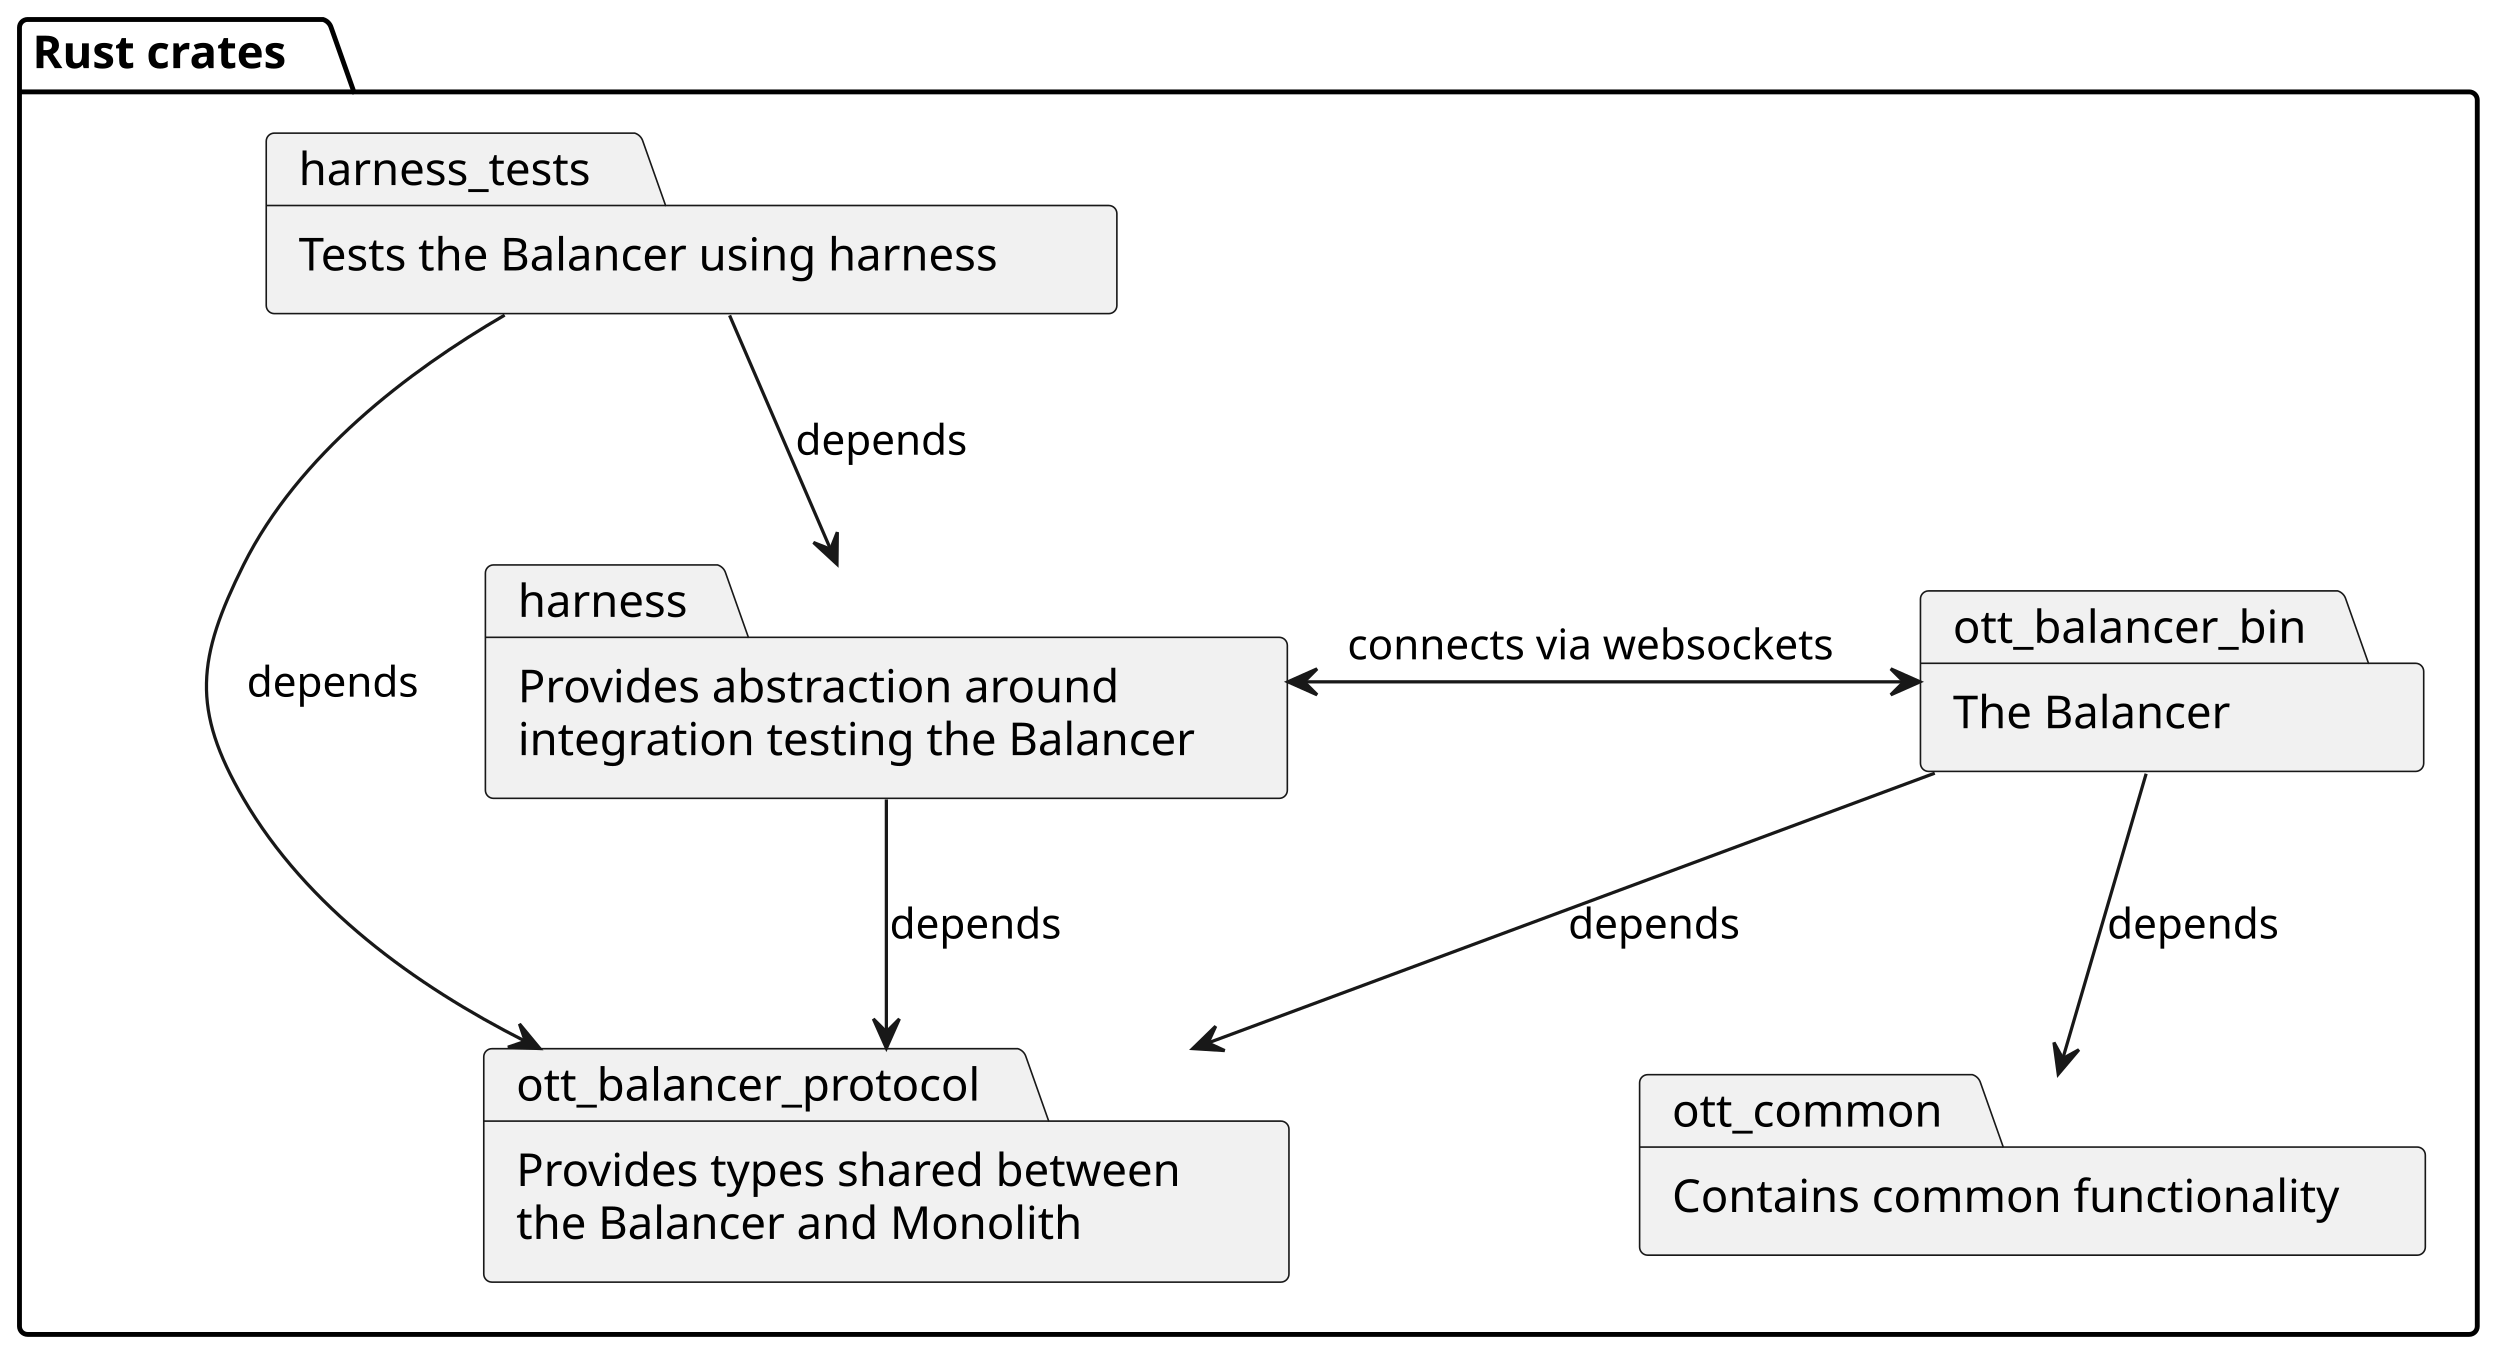
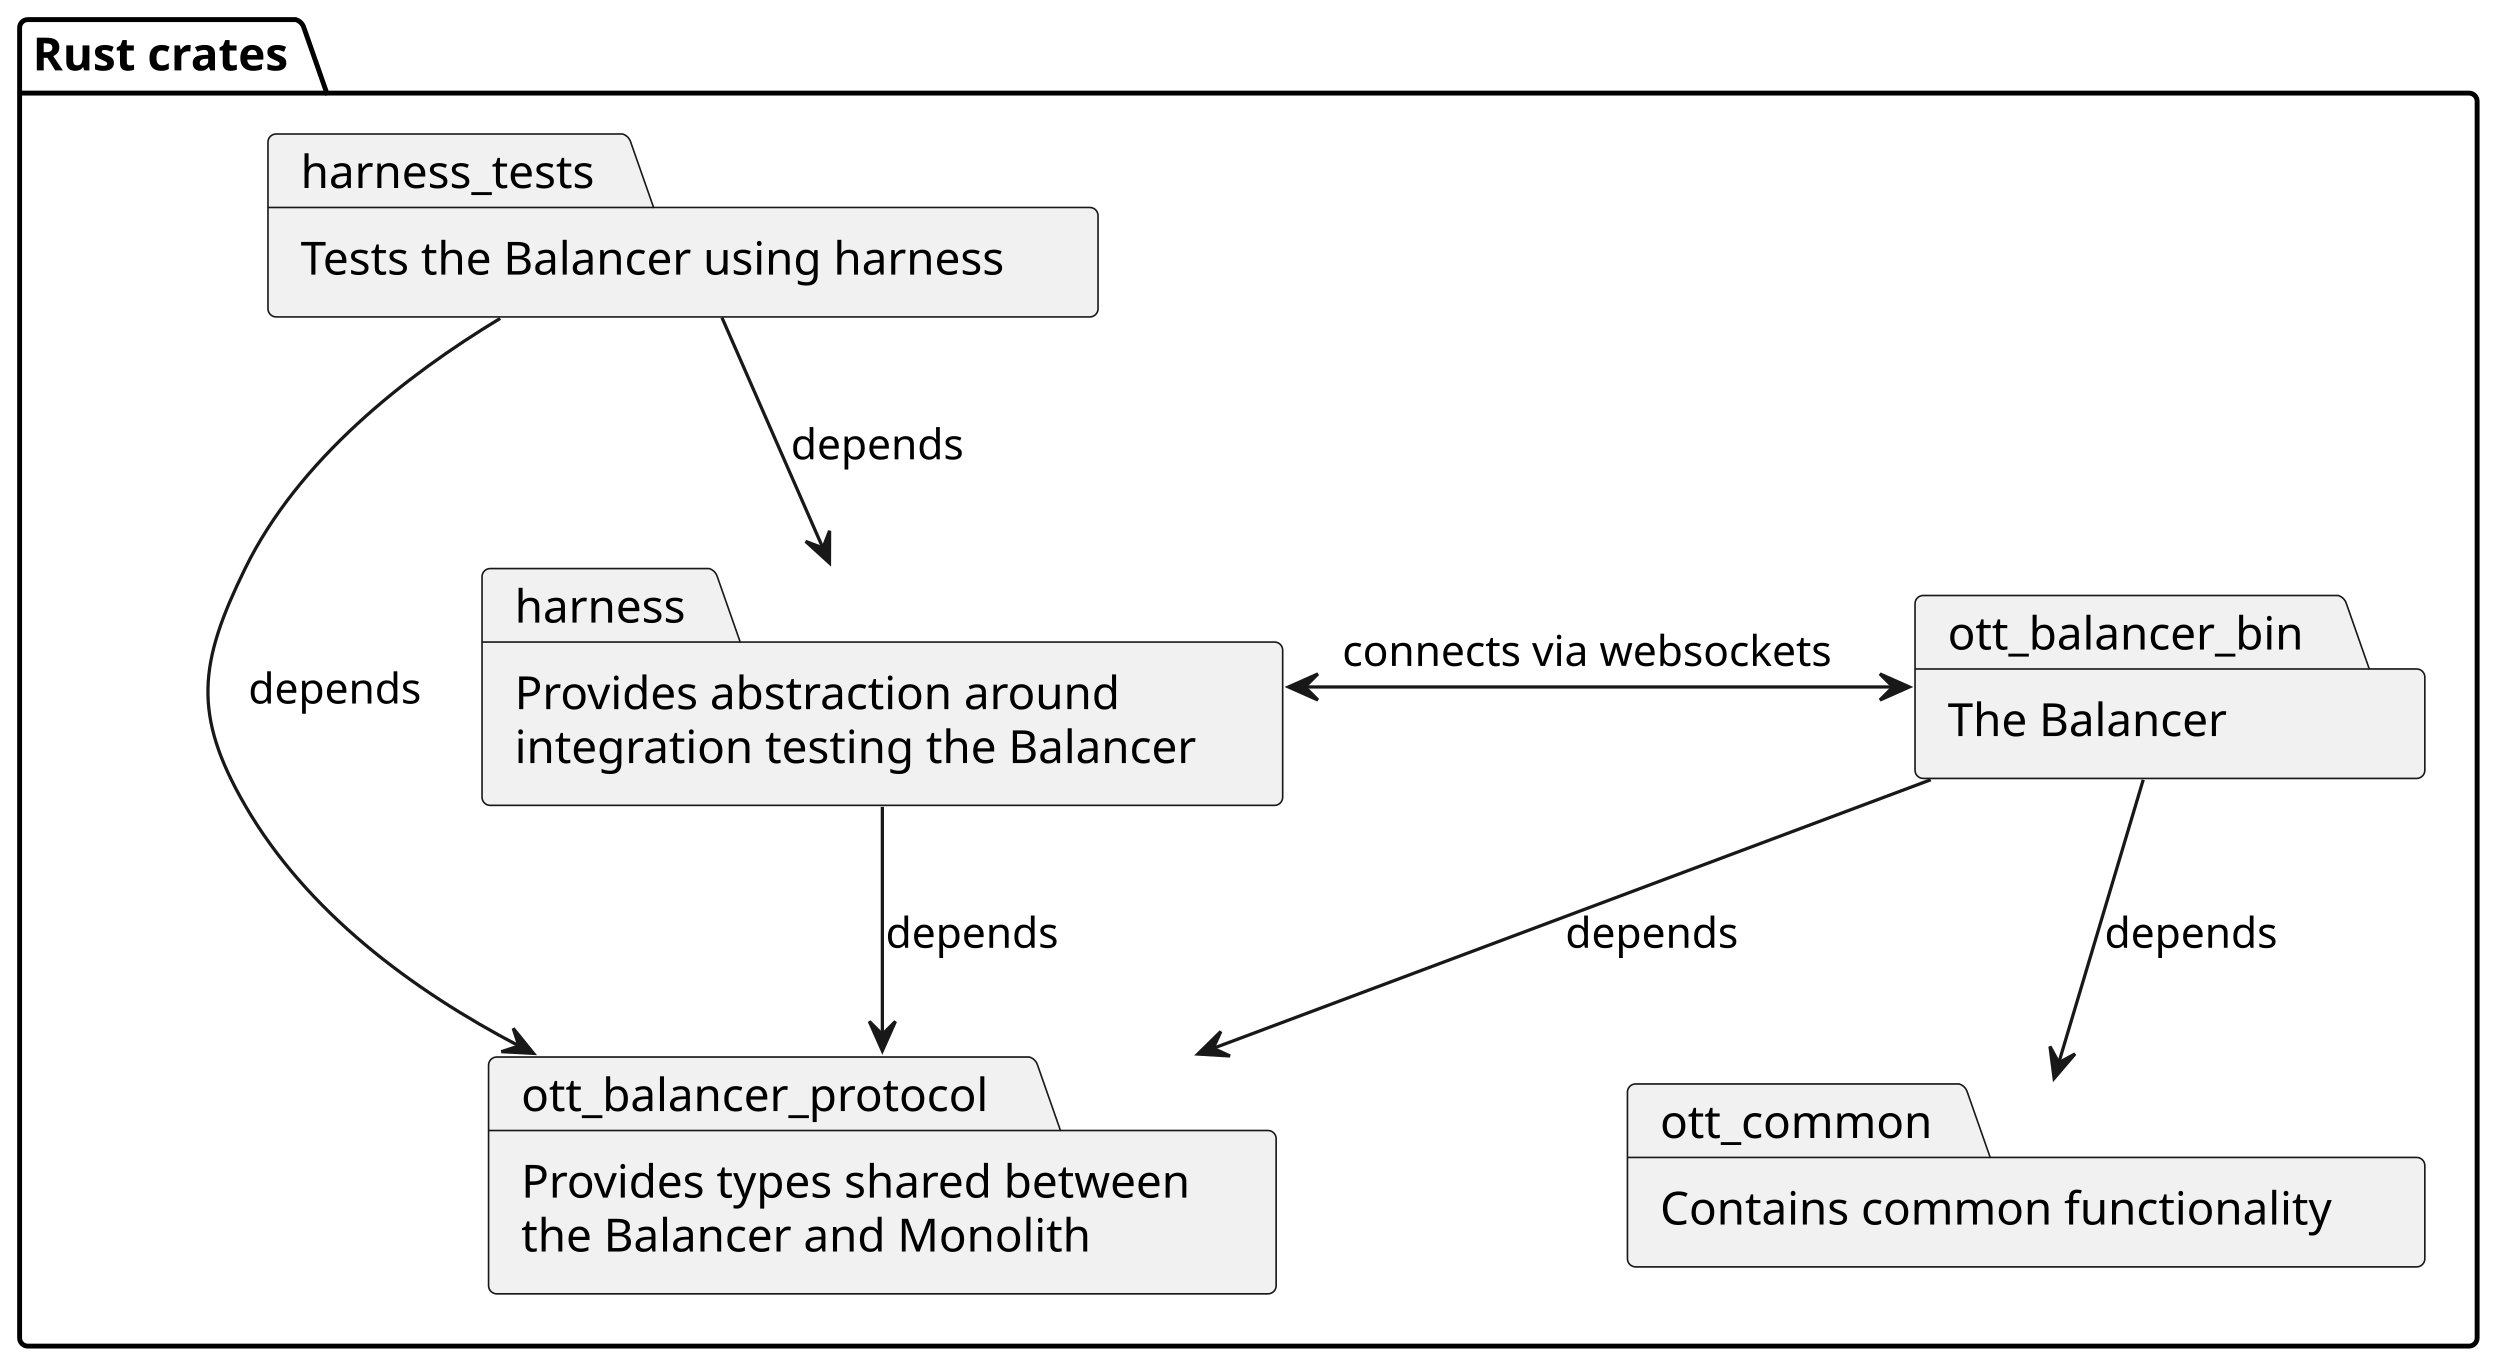
- <svg xmlns="http://www.w3.org/2000/svg" contentStyleType="text/css" height="418px" preserveAspectRatio="none" style="width:770px;height:418px;background:#FFFFFF;" version="1.1" viewBox="0 0 770 418" width="770px" zoomAndPan="magnify">
+ <svg xmlns="http://www.w3.org/2000/svg" contentStyleType="text/css" height="418px" preserveAspectRatio="none" style="width:765px;height:418px;background:#FFFFFF;" version="1.1" viewBox="0 0 765 418" width="765px" zoomAndPan="magnify">
  <defs />
  <g>
    <g id="cluster_Rust crates">
-       <path d="M8.5,6 L99.5,6 A3.75,3.75 0 0 1 102,8.5 L109,28.297 L760.5,28.297 A2.5,2.5 0 0 1 763,30.797 L763,408.5 A2.5,2.5 0 0 1 760.5,411 L8.5,411 A2.5,2.5 0 0 1 6,408.5 L6,8.5 A2.5,2.5 0 0 1 8.5,6 " fill="none" style="stroke:#000000;stroke-width:1.5;" />
-       <line style="stroke:#000000;stroke-width:1.5;" x1="6" x2="109" y1="28.297" y2="28.297" />
-       <text fill="#000000" font-family="sans-serif" font-size="14" font-weight="bold" lengthAdjust="spacing" textLength="90" x="10" y="20.995">Rust crates</text>
+       <path d="M8.5,6 L90.5,6 A3.75,3.75 0 0 1 93,8.5 L100,28.488 L755.5,28.488 A2.5,2.5 0 0 1 758,30.988 L758,409.41 A2.5,2.5 0 0 1 755.5,411.91 L8.5,411.91 A2.5,2.5 0 0 1 6,409.41 L6,8.5 A2.5,2.5 0 0 1 8.5,6 " fill="none" style="stroke:#000000;stroke-width:1.5;" />
+       <line style="stroke:#000000;stroke-width:1.5;" x1="6" x2="100" y1="28.488" y2="28.488" />
+       <text fill="#000000" font-family="sans-serif" font-size="14" font-weight="bold" lengthAdjust="spacing" textLength="81" x="10" y="21.535">Rust crates</text>
    </g>
    <g id="elem_ott_common">
-       <path d="M507.5,331 L607.5,331 A3.75,3.75 0 0 1 610,333.5 L617,353.297 L744.5,353.297 A2.5,2.5 0 0 1 747,355.797 L747,384.094 A2.5,2.5 0 0 1 744.5,386.594 L507.5,386.594 A2.5,2.5 0 0 1 505,384.094 L505,333.5 A2.5,2.5 0 0 1 507.5,331 " fill="#F1F1F1" style="stroke:#181818;stroke-width:0.5;" />
-       <line style="stroke:#181818;stroke-width:0.5;" x1="505" x2="617" y1="353.297" y2="353.297" />
-       <text fill="#000000" font-family="sans-serif" font-size="14" lengthAdjust="spacing" textLength="87" x="515" y="346.995">ott_common</text>
-       <text fill="#000000" font-family="sans-serif" font-size="14" lengthAdjust="spacing" textLength="212" x="515" y="373.292">Contains common functionality</text>
+       <path d="M500.5,331.69 L599.5,331.69 A3.75,3.75 0 0 1 602,334.19 L609,354.178 L739.5,354.178 A2.5,2.5 0 0 1 742,356.678 L742,385.167 A2.5,2.5 0 0 1 739.5,387.667 L500.5,387.667 A2.5,2.5 0 0 1 498,385.167 L498,334.19 A2.5,2.5 0 0 1 500.5,331.69 " fill="#F1F1F1" style="stroke:#181818;stroke-width:0.5;" />
+       <line style="stroke:#181818;stroke-width:0.5;" x1="498" x2="609" y1="354.178" y2="354.178" />
+       <text fill="#000000" font-family="sans-serif" font-size="14" lengthAdjust="spacing" textLength="86" x="508" y="348.225">ott_common</text>
+       <text fill="#000000" font-family="sans-serif" font-size="14" lengthAdjust="spacing" textLength="214" x="508" y="374.713">Contains common functionality</text>
    </g>
    <g id="elem_ott_balancer_bin">
-       <path d="M594,182 L720,182 A3.75,3.75 0 0 1 722.5,184.5 L729.5,204.297 L744,204.297 A2.5,2.5 0 0 1 746.5,206.797 L746.5,235.094 A2.5,2.5 0 0 1 744,237.594 L594,237.594 A2.5,2.5 0 0 1 591.5,235.094 L591.5,184.5 A2.5,2.5 0 0 1 594,182 " fill="#F1F1F1" style="stroke:#181818;stroke-width:0.5;" />
-       <line style="stroke:#181818;stroke-width:0.5;" x1="591.5" x2="729.5" y1="204.297" y2="204.297" />
-       <text fill="#000000" font-family="sans-serif" font-size="14" lengthAdjust="spacing" textLength="113" x="601.5" y="197.995">ott_balancer_bin</text>
-       <text fill="#000000" font-family="sans-serif" font-size="14" lengthAdjust="spacing" textLength="91" x="601.5" y="224.292">The Balancer</text>
+       <path d="M588.5,182.22 L715.5,182.22 A3.75,3.75 0 0 1 718,184.72 L725,204.708 L739.5,204.708 A2.5,2.5 0 0 1 742,207.208 L742,235.697 A2.5,2.5 0 0 1 739.5,238.197 L588.5,238.197 A2.5,2.5 0 0 1 586,235.697 L586,184.72 A2.5,2.5 0 0 1 588.5,182.22 " fill="#F1F1F1" style="stroke:#181818;stroke-width:0.5;" />
+       <line style="stroke:#181818;stroke-width:0.5;" x1="586" x2="725" y1="204.708" y2="204.708" />
+       <text fill="#000000" font-family="sans-serif" font-size="14" lengthAdjust="spacing" textLength="114" x="596" y="198.755">ott_balancer_bin</text>
+       <text fill="#000000" font-family="sans-serif" font-size="14" lengthAdjust="spacing" textLength="88" x="596" y="225.243">The Balancer</text>
    </g>
    <g id="elem_ott_balancer_protocol">
-       <path d="M151.5,323 L313.5,323 A3.75,3.75 0 0 1 316,325.5 L323,345.297 L394.5,345.297 A2.5,2.5 0 0 1 397,347.797 L397,392.391 A2.5,2.5 0 0 1 394.5,394.891 L151.5,394.891 A2.5,2.5 0 0 1 149,392.391 L149,325.5 A2.5,2.5 0 0 1 151.5,323 " fill="#F1F1F1" style="stroke:#181818;stroke-width:0.5;" />
-       <line style="stroke:#181818;stroke-width:0.5;" x1="149" x2="323" y1="345.297" y2="345.297" />
-       <text fill="#000000" font-family="sans-serif" font-size="14" lengthAdjust="spacing" textLength="149" x="159" y="338.995">ott_balancer_protocol</text>
-       <text fill="#000000" font-family="sans-serif" font-size="14" lengthAdjust="spacing" textLength="218" x="159" y="365.292">Provides types shared between</text>
-       <text fill="#000000" font-family="sans-serif" font-size="14" lengthAdjust="spacing" textLength="180" x="159" y="381.589">the Balancer and Monolith</text>
+       <path d="M152,323.45 L315,323.45 A3.75,3.75 0 0 1 317.5,325.95 L324.5,345.938 L388,345.938 A2.5,2.5 0 0 1 390.5,348.438 L390.5,393.415 A2.5,2.5 0 0 1 388,395.915 L152,395.915 A2.5,2.5 0 0 1 149.5,393.415 L149.5,325.95 A2.5,2.5 0 0 1 152,323.45 " fill="#F1F1F1" style="stroke:#181818;stroke-width:0.5;" />
+       <line style="stroke:#181818;stroke-width:0.5;" x1="149.5" x2="324.5" y1="345.938" y2="345.938" />
+       <text fill="#000000" font-family="sans-serif" font-size="14" lengthAdjust="spacing" textLength="150" x="159.5" y="339.985">ott_balancer_protocol</text>
+       <text fill="#000000" font-family="sans-serif" font-size="14" lengthAdjust="spacing" textLength="211" x="159.5" y="366.473">Provides types shared between</text>
+       <text fill="#000000" font-family="sans-serif" font-size="14" lengthAdjust="spacing" textLength="179" x="159.5" y="382.962">the Balancer and Monolith</text>
    </g>
    <g id="elem_harness">
-       <path d="M152,174 L221,174 A3.75,3.75 0 0 1 223.5,176.5 L230.5,196.297 L394,196.297 A2.5,2.5 0 0 1 396.5,198.797 L396.5,243.391 A2.5,2.5 0 0 1 394,245.891 L152,245.891 A2.5,2.5 0 0 1 149.5,243.391 L149.5,176.5 A2.5,2.5 0 0 1 152,174 " fill="#F1F1F1" style="stroke:#181818;stroke-width:0.5;" />
-       <line style="stroke:#181818;stroke-width:0.5;" x1="149.5" x2="230.5" y1="196.297" y2="196.297" />
-       <text fill="#000000" font-family="sans-serif" font-size="14" lengthAdjust="spacing" textLength="56" x="159.5" y="189.995">harness</text>
-       <text fill="#000000" font-family="sans-serif" font-size="14" lengthAdjust="spacing" textLength="193" x="159.5" y="216.292">Provides abstraction around</text>
-       <text fill="#000000" font-family="sans-serif" font-size="14" lengthAdjust="spacing" textLength="217" x="159.5" y="232.589">integration testing the Balancer</text>
+       <path d="M150,173.98 L217,173.98 A3.75,3.75 0 0 1 219.5,176.48 L226.5,196.468 L390,196.468 A2.5,2.5 0 0 1 392.5,198.968 L392.5,243.945 A2.5,2.5 0 0 1 390,246.445 L150,246.445 A2.5,2.5 0 0 1 147.5,243.945 L147.5,176.48 A2.5,2.5 0 0 1 150,173.98 " fill="#F1F1F1" style="stroke:#181818;stroke-width:0.5;" />
+       <line style="stroke:#181818;stroke-width:0.5;" x1="147.5" x2="226.5" y1="196.468" y2="196.468" />
+       <text fill="#000000" font-family="sans-serif" font-size="14" lengthAdjust="spacing" textLength="54" x="157.5" y="190.515">harness</text>
+       <text fill="#000000" font-family="sans-serif" font-size="14" lengthAdjust="spacing" textLength="193" x="157.5" y="217.003">Provides abstraction around</text>
+       <text fill="#000000" font-family="sans-serif" font-size="14" lengthAdjust="spacing" textLength="215" x="157.5" y="233.492">integration testing the Balancer</text>
    </g>
    <g id="elem_harness_tests">
-       <path d="M84.5,41 L195.5,41 A3.75,3.75 0 0 1 198,43.5 L205,63.297 L341.5,63.297 A2.5,2.5 0 0 1 344,65.797 L344,94.094 A2.5,2.5 0 0 1 341.5,96.594 L84.5,96.594 A2.5,2.5 0 0 1 82,94.094 L82,43.5 A2.5,2.5 0 0 1 84.5,41 " fill="#F1F1F1" style="stroke:#181818;stroke-width:0.5;" />
-       <line style="stroke:#181818;stroke-width:0.5;" x1="82" x2="205" y1="63.297" y2="63.297" />
-       <text fill="#000000" font-family="sans-serif" font-size="14" lengthAdjust="spacing" textLength="98" x="92" y="56.995">harness_tests</text>
-       <text fill="#000000" font-family="sans-serif" font-size="14" lengthAdjust="spacing" textLength="232" x="92" y="83.292">Tests the Balancer using harness</text>
+       <path d="M84.5,41 L190.5,41 A3.75,3.75 0 0 1 193,43.5 L200,63.488 L333.5,63.488 A2.5,2.5 0 0 1 336,65.988 L336,94.477 A2.5,2.5 0 0 1 333.5,96.977 L84.5,96.977 A2.5,2.5 0 0 1 82,94.477 L82,43.5 A2.5,2.5 0 0 1 84.5,41 " fill="#F1F1F1" style="stroke:#181818;stroke-width:0.5;" />
+       <line style="stroke:#181818;stroke-width:0.5;" x1="82" x2="200" y1="63.488" y2="63.488" />
+       <text fill="#000000" font-family="sans-serif" font-size="14" lengthAdjust="spacing" textLength="93" x="92" y="57.535">harness_tests</text>
+       <text fill="#000000" font-family="sans-serif" font-size="14" lengthAdjust="spacing" textLength="224" x="92" y="84.023">Tests the Balancer using harness</text>
    </g>
    <g id="link_ott_balancer_bin_ott_common">
-       <path codeLine="23" d="M661.01,238.31 C653.77,263.06 643.09,299.57 635.43,325.75 " fill="none" id="ott_balancer_bin-to-ott_common" style="stroke:#181818;stroke-width:1.0;" />
-       <polygon fill="#181818" points="633.94,330.84,640.3,323.32,635.34,326.04,632.62,321.08,633.94,330.84" style="stroke:#181818;stroke-width:1.0;" />
-       <text fill="#000000" font-family="sans-serif" font-size="13" lengthAdjust="spacing" textLength="55" x="649" y="289.067">depends</text>
+       <path codeLine="23" d="M655.83,238.6 C648.51,263.13 637.76,299.15 629.95,325.33 " fill="none" id="ott_balancer_bin-to-ott_common" style="stroke:#181818;stroke-width:1.0;" />
+       <polygon fill="#181818" points="628.56,329.98,634.961,322.495,629.986,325.188,627.293,320.213,628.56,329.98" style="stroke:#181818;stroke-width:1.0;" />
+       <text fill="#000000" font-family="sans-serif" font-size="13" lengthAdjust="spacing" textLength="53" x="644" y="290.018">depends</text>
    </g>
    <g id="link_ott_balancer_bin_ott_balancer_protocol">
-       <path codeLine="24" d="M595.91,238.13 C533.05,261.47 441.82,295.33 372.34,321.12 " fill="none" id="ott_balancer_bin-to-ott_balancer_protocol" style="stroke:#181818;stroke-width:1.0;" />
-       <polygon fill="#181818" points="367.38,322.96,377.209,323.581,372.068,321.222,374.428,316.08,367.38,322.96" style="stroke:#181818;stroke-width:1.0;" />
-       <text fill="#000000" font-family="sans-serif" font-size="13" lengthAdjust="spacing" textLength="55" x="483" y="289.067">depends</text>
+       <path codeLine="24" d="M590.81,238.6 C528.91,261.77 439.57,295.21 370.88,320.92 " fill="none" id="ott_balancer_bin-to-ott_balancer_protocol" style="stroke:#181818;stroke-width:1.0;" />
+       <polygon fill="#181818" points="366.55,322.54,376.382,323.125,371.232,320.784,373.572,315.635,366.55,322.54" style="stroke:#181818;stroke-width:1.0;" />
+       <text fill="#000000" font-family="sans-serif" font-size="13" lengthAdjust="spacing" textLength="53" x="479" y="290.018">depends</text>
    </g>
    <g id="link_harness_ott_balancer_protocol">
-       <path codeLine="25" d="M273,246.21 C273,267.68 273,295.19 273,317.55 " fill="none" id="harness-to-ott_balancer_protocol" style="stroke:#181818;stroke-width:1.0;" />
-       <polygon fill="#181818" points="273,322.82,277,313.82,273,317.82,269,313.82,273,322.82" style="stroke:#181818;stroke-width:1.0;" />
-       <text fill="#000000" font-family="sans-serif" font-size="13" lengthAdjust="spacing" textLength="55" x="274" y="289.067">depends</text>
+       <path codeLine="25" d="M270,246.91 C270,267.93 270,294.64 270,316.68 " fill="none" id="harness-to-ott_balancer_protocol" style="stroke:#181818;stroke-width:1.0;" />
+       <polygon fill="#181818" points="270,321.54,274,312.54,270,316.54,266,312.54,270,321.54" style="stroke:#181818;stroke-width:1.0;" />
+       <text fill="#000000" font-family="sans-serif" font-size="13" lengthAdjust="spacing" textLength="53" x="271" y="290.018">depends</text>
    </g>
    <g id="link_harness_tests_harness">
-       <path codeLine="26" d="M224.71,97.13 C233.53,117.56 245.76,145.89 255.7,168.93 " fill="none" id="harness_tests-to-harness" style="stroke:#181818;stroke-width:1.0;" />
-       <polygon fill="#181818" points="257.79,173.76,257.896,163.912,255.808,169.169,250.551,167.082,257.79,173.76" style="stroke:#181818;stroke-width:1.0;" />
-       <text fill="#000000" font-family="sans-serif" font-size="13" lengthAdjust="spacing" textLength="55" x="245" y="140.067">depends</text>
+       <path codeLine="26" d="M220.91,97.17 C229.73,117.3 241.91,145.09 251.93,167.96 " fill="none" id="harness_tests-to-harness" style="stroke:#181818;stroke-width:1.0;" />
+       <polygon fill="#181818" points="253.82,172.28,253.851,162.431,251.804,167.704,246.531,165.657,253.82,172.28" style="stroke:#181818;stroke-width:1.0;" />
+       <text fill="#000000" font-family="sans-serif" font-size="13" lengthAdjust="spacing" textLength="53" x="242" y="140.548">depends</text>
    </g>
    <g id="link_harness_tests_ott_balancer_protocol">
-       <path codeLine="27" d="M155.43,97.05 C125.56,114.45 91.87,140.17 75,174 C60.72,202.64 58.88,218.36 75,246 C94.42,279.3 127.82,303.49 161.72,320.68 " fill="none" id="harness_tests-to-ott_balancer_protocol" style="stroke:#181818;stroke-width:1.0;" />
-       <polygon fill="#181818" points="166.28,322.95,160,315.363,161.802,320.725,156.44,322.528,166.28,322.95" style="stroke:#181818;stroke-width:1.0;" />
-       <text fill="#000000" font-family="sans-serif" font-size="13" lengthAdjust="spacing" textLength="55" x="76" y="214.567">depends</text>
+       <path codeLine="27" d="M153.06,97.43 C124.04,114.95 91.32,140.66 75,173.98 C60.83,202.9 58.88,218.56 75,246.45 C93.81,278.97 126.01,302.9 158.89,320.1 " fill="none" id="harness_tests-to-ott_balancer_protocol" style="stroke:#181818;stroke-width:1.0;" />
+       <polygon fill="#181818" points="163.25,322.33,157.047,314.68,158.795,320.06,153.415,321.807,163.25,322.33" style="stroke:#181818;stroke-width:1.0;" />
+       <text fill="#000000" font-family="sans-serif" font-size="13" lengthAdjust="spacing" textLength="53" x="76" y="215.278">depends</text>
    </g>
    <g id="link_harness_ott_balancer_bin">
-       <path codeLine="28" d="M401.92,210 C462.49,210 532.93,210 586.26,210 " fill="none" id="harness-ott_balancer_bin" style="stroke:#181818;stroke-width:1.0;" />
-       <polygon fill="#181818" points="396.67,210,405.67,214,401.67,210,405.67,206,396.67,210" style="stroke:#181818;stroke-width:1.0;" />
-       <polygon fill="#181818" points="591.36,210,582.36,206,586.36,210,582.36,214,591.36,210" style="stroke:#181818;stroke-width:1.0;" />
-       <text fill="#000000" font-family="sans-serif" font-size="13" lengthAdjust="spacing" textLength="158" x="415" y="203.067">connects via websockets</text>
+       <path codeLine="28" d="M399.09,210.21 C458.33,210.21 526.9,210.21 579.44,210.21 " fill="none" id="harness-ott_balancer_bin" style="stroke:#181818;stroke-width:1.0;" />
+       <polygon fill="#181818" points="394.29,210.21,403.29,214.21,399.29,210.21,403.29,206.21,394.29,210.21" style="stroke:#181818;stroke-width:1.0;" />
+       <polygon fill="#181818" points="584.25,210.21,575.25,206.21,579.25,210.21,575.25,214.21,584.25,210.21" style="stroke:#181818;stroke-width:1.0;" />
+       <text fill="#000000" font-family="sans-serif" font-size="13" lengthAdjust="spacing" textLength="157" x="410.75" y="203.778">connects via websockets</text>
    </g>
  </g>
</svg>
